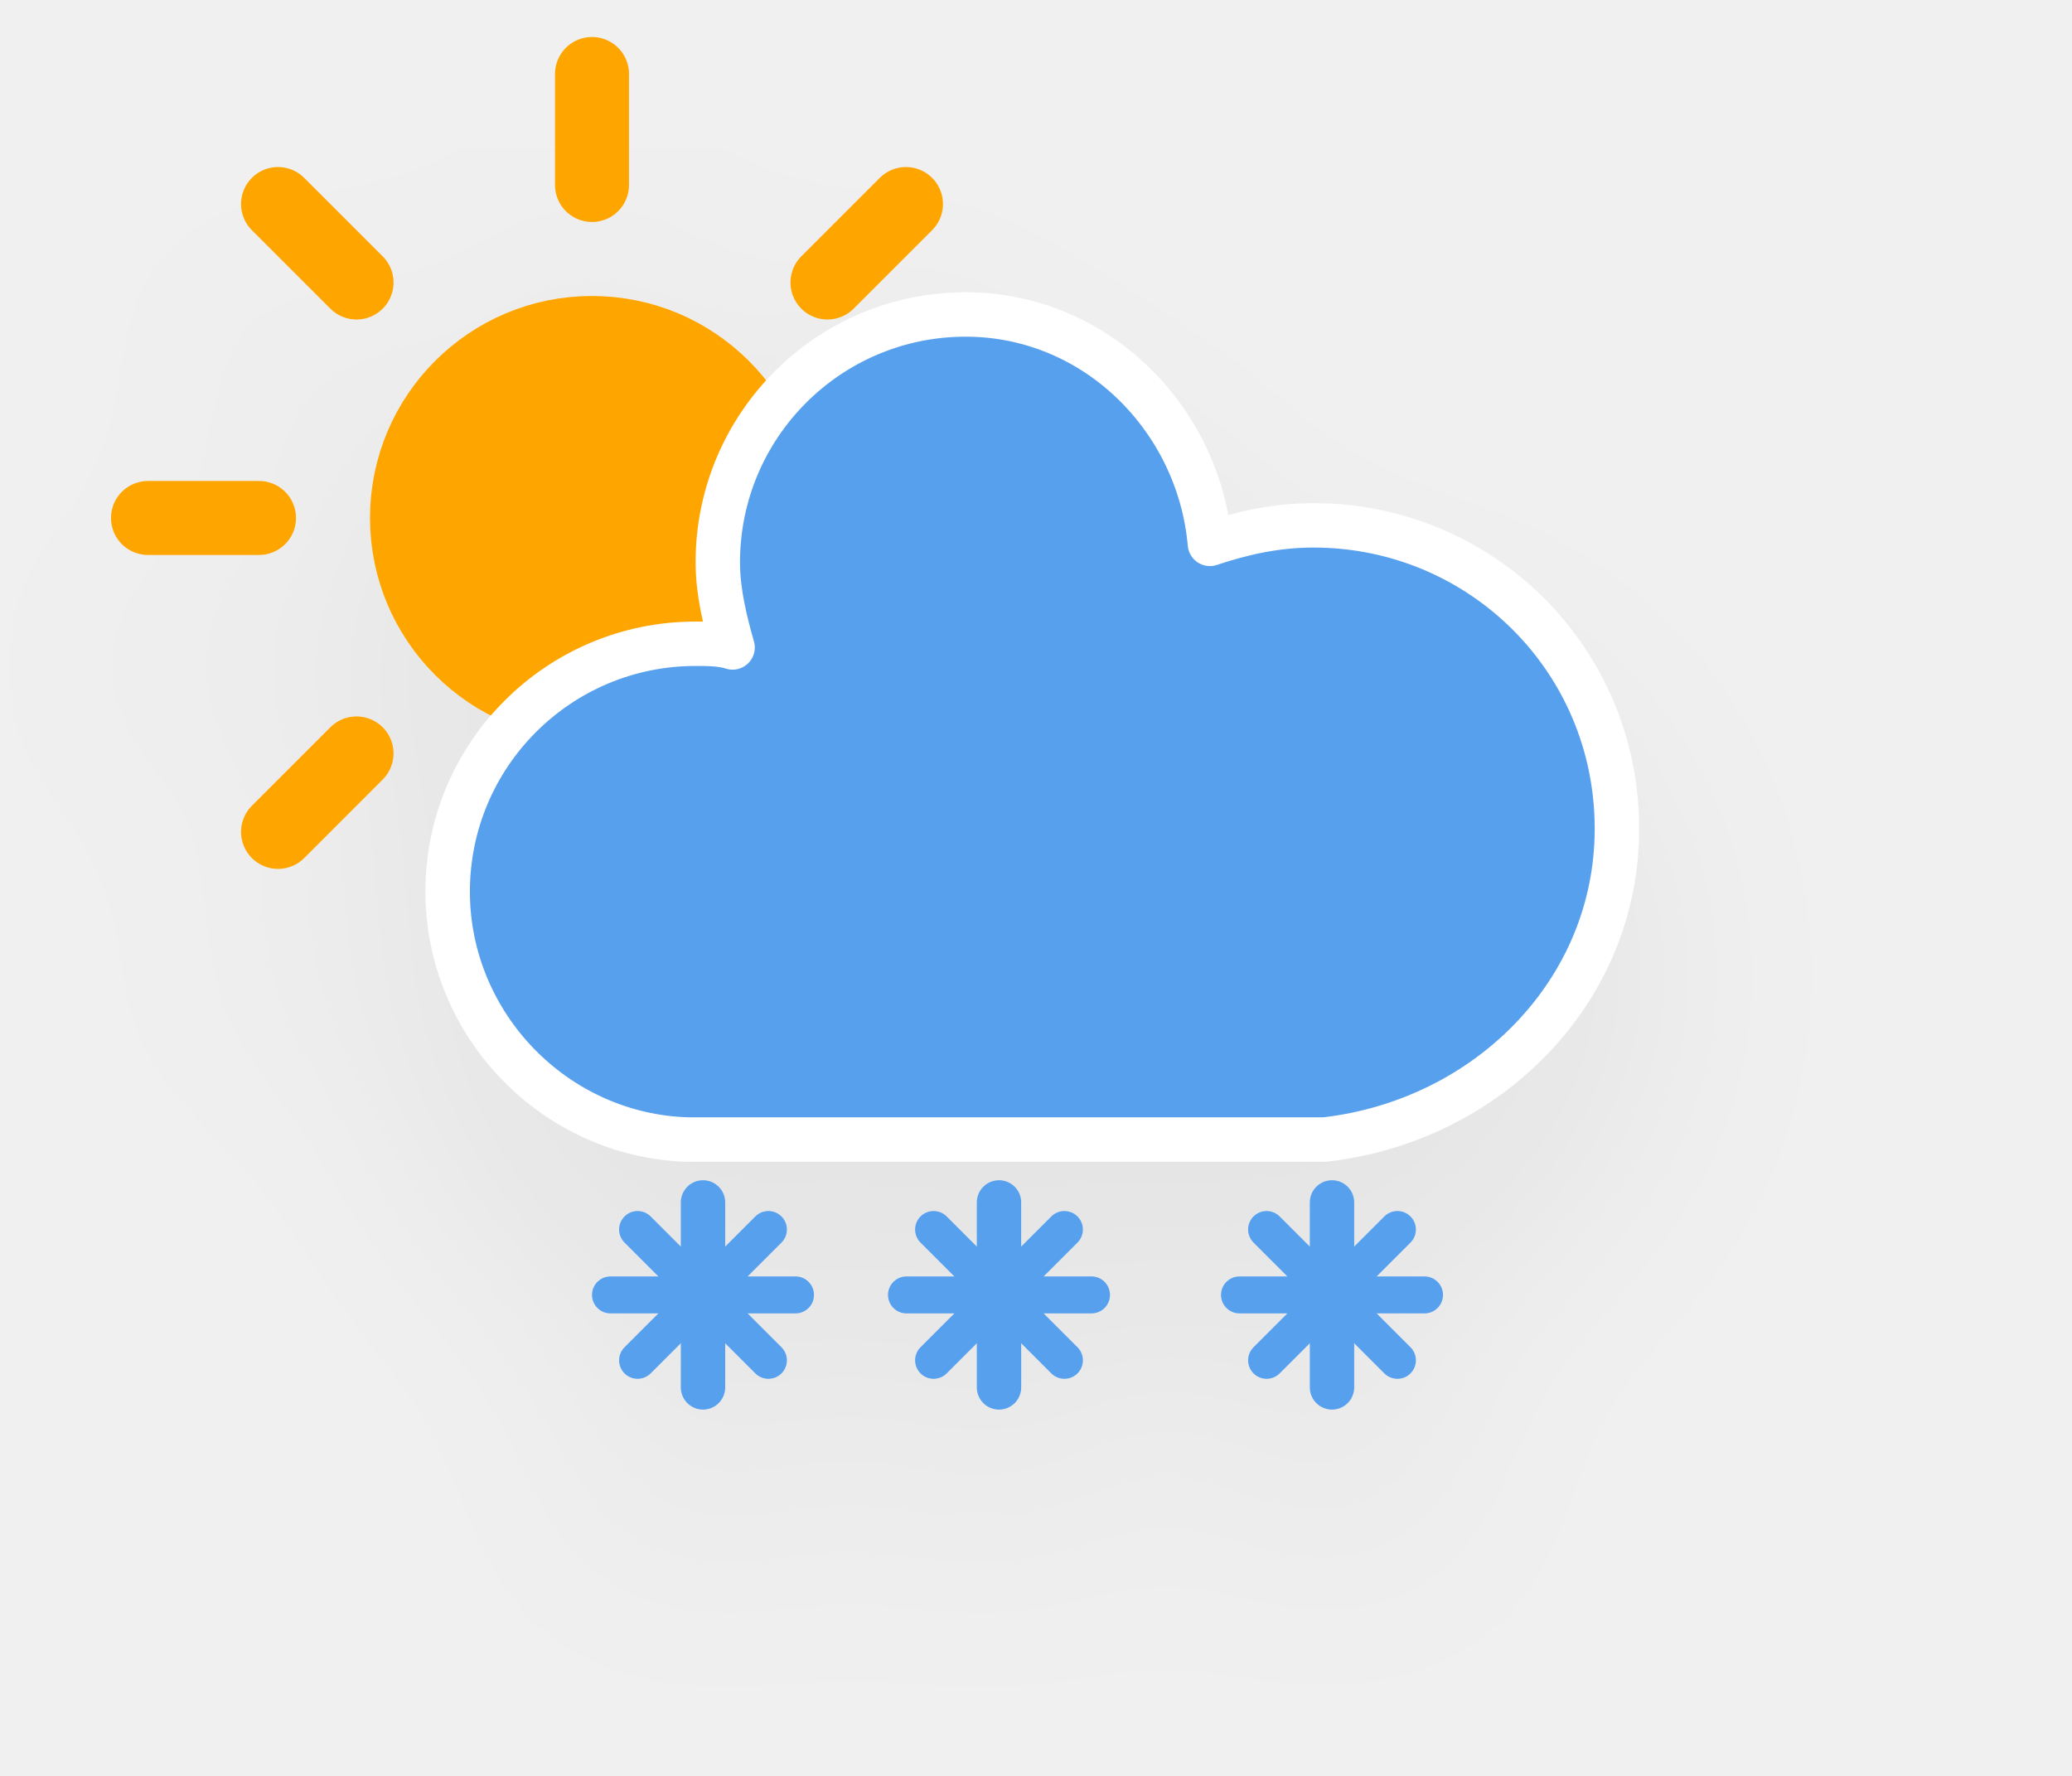
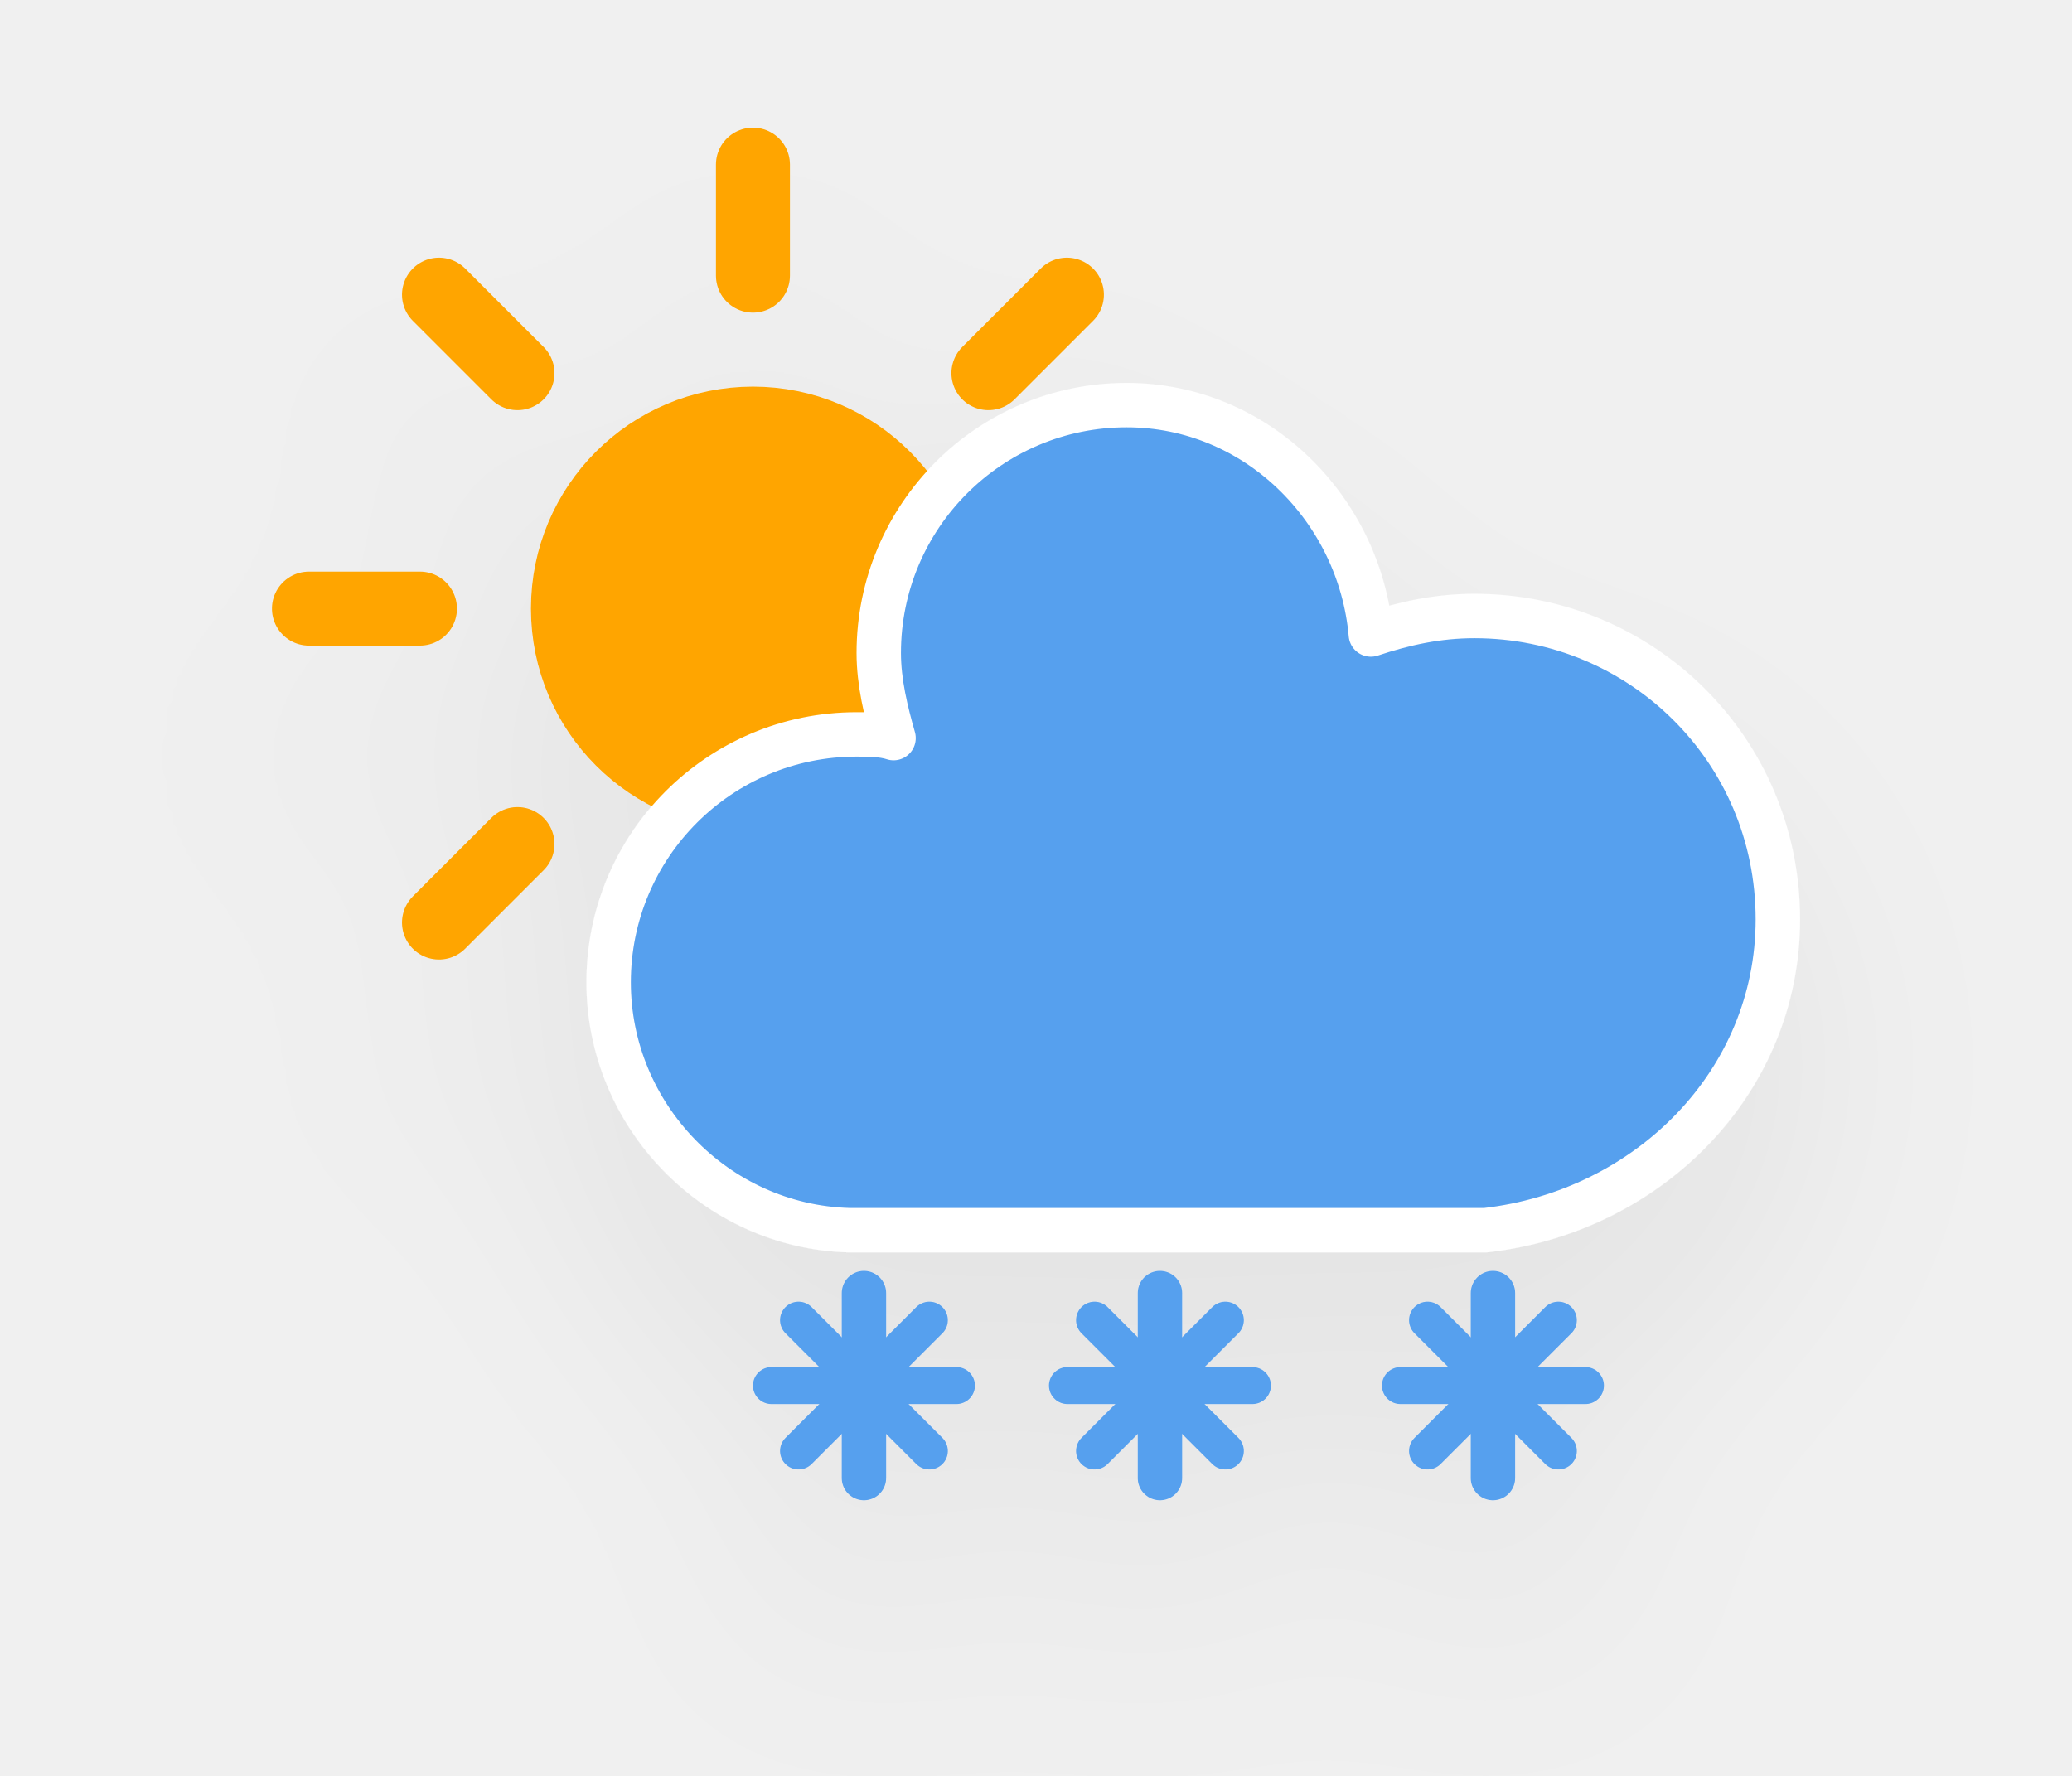
- <svg xmlns="http://www.w3.org/2000/svg" width="56" height="48" version="1.1">
-   <defs>
-     <filter id="blur" x="-.247" y="-.269" width="1.494" height="1.676">
-       <feGaussianBlur in="SourceAlpha" stdDeviation="3" />
-       <feOffset dx="0" dy="4" result="offsetblur" />
-       <feComponentTransfer>
-         <feFuncA slope="0.05" type="linear" />
+ <svg xmlns="http://www.w3.org/2000/svg" width="56" height="48" version="1.1" id="svg8744">
+   <defs id="defs8664">
+     <filter id="blur" x="-0.247" y="-0.35" width="1.494" height="1.879">
+       <feGaussianBlur in="SourceAlpha" stdDeviation="3" id="feGaussianBlur8647" />
+       <feOffset dx="0" dy="4" result="offsetblur" id="feOffset8649" />
+       <feComponentTransfer id="feComponentTransfer8653">
+         <feFuncA slope="0.05" type="linear" id="feFuncA8651" />
      </feComponentTransfer>
-       <feMerge>
-         <feMergeNode />
-         <feMergeNode in="SourceGraphic" />
+       <feMerge id="feMerge8659">
+         <feMergeNode id="feMergeNode8655" />
+         <feMergeNode in="SourceGraphic" id="feMergeNode8657" />
      </feMerge>
    </filter>
-     <style type="text/css">
-          
+     <style type="text/css" id="style8662">
         /*
** CLOUDS
*/
         @keyframes am-weather-cloud-2 {
            0% {
               -webkit-transform: translate(0px, 0px);
               -moz-transform: translate(0px, 0px);
               -ms-transform: translate(0px, 0px);
               transform: translate(0px, 0px);
            }

            50% {
               -webkit-transform: translate(2px, 0px);
               -moz-transform: translate(2px, 0px);
               -ms-transform: translate(2px, 0px);
               transform: translate(2px, 0px);
            }

            100% {
               -webkit-transform: translate(0px, 0px);
               -moz-transform: translate(0px, 0px);
               -ms-transform: translate(0px, 0px);
               transform: translate(0px, 0px);
            }
         }

         .am-weather-cloud-2 {
            -webkit-animation-name: am-weather-cloud-2;
            -moz-animation-name: am-weather-cloud-2;
            animation-name: am-weather-cloud-2;
            -webkit-animation-duration: 3s;
            -moz-animation-duration: 3s;
            animation-duration: 3s;
            -webkit-animation-timing-function: linear;
            -moz-animation-timing-function: linear;
            animation-timing-function: linear;
            -webkit-animation-iteration-count: infinite;
            -moz-animation-iteration-count: infinite;
            animation-iteration-count: infinite;
         }

         /*
** SUN
*/
         @keyframes am-weather-sun {
            0% {
               -webkit-transform: rotate(0deg);
               -moz-transform: rotate(0deg);
               -ms-transform: rotate(0deg);
               transform: rotate(0deg);
            }

            100% {
               -webkit-transform: rotate(360deg);
               -moz-transform: rotate(360deg);
               -ms-transform: rotate(360deg);
               transform: rotate(360deg);
            }
         }

         .am-weather-sun {
            -webkit-animation-name: am-weather-sun;
            -moz-animation-name: am-weather-sun;
            -ms-animation-name: am-weather-sun;
            animation-name: am-weather-sun;
            -webkit-animation-duration: 9s;
            -moz-animation-duration: 9s;
            -ms-animation-duration: 9s;
            animation-duration: 9s;
            -webkit-animation-timing-function: linear;
            -moz-animation-timing-function: linear;
            -ms-animation-timing-function: linear;
            animation-timing-function: linear;
            -webkit-animation-iteration-count: infinite;
            -moz-animation-iteration-count: infinite;
            -ms-animation-iteration-count: infinite;
            animation-iteration-count: infinite;
         }

         @keyframes am-weather-sun-shiny {
            0% {
               stroke-dasharray: 3px 10px;
               stroke-dashoffset: 0px;
            }

            50% {
               stroke-dasharray: 0.1px 10px;
               stroke-dashoffset: -1px;
            }

            100% {
               stroke-dasharray: 3px 10px;
               stroke-dashoffset: 0px;
            }
         }

         .am-weather-sun-shiny line {
            -webkit-animation-name: am-weather-sun-shiny;
            -moz-animation-name: am-weather-sun-shiny;
            -ms-animation-name: am-weather-sun-shiny;
            animation-name: am-weather-sun-shiny;
            -webkit-animation-duration: 2s;
            -moz-animation-duration: 2s;
            -ms-animation-duration: 2s;
            animation-duration: 2s;
            -webkit-animation-timing-function: linear;
            -moz-animation-timing-function: linear;
            -ms-animation-timing-function: linear;
            animation-timing-function: linear;
            -webkit-animation-iteration-count: infinite;
            -moz-animation-iteration-count: infinite;
            -ms-animation-iteration-count: infinite;
            animation-iteration-count: infinite;
         }

         /*
** SNOW
*/
         @keyframes am-weather-snow {
            0% {
               -webkit-transform: translateX(0) translateY(0);
               -moz-transform: translateX(0) translateY(0);
               -ms-transform: translateX(0) translateY(0);
               transform: translateX(0) translateY(0);
            }

            33.33% {
               -webkit-transform: translateX(-1.2px) translateY(2px);
               -moz-transform: translateX(-1.2px) translateY(2px);
               -ms-transform: translateX(-1.2px) translateY(2px);
               transform: translateX(-1.2px) translateY(2px);
            }

            66.66% {
               -webkit-transform: translateX(1.4px) translateY(4px);
               -moz-transform: translateX(1.4px) translateY(4px);
               -ms-transform: translateX(1.4px) translateY(4px);
               transform: translateX(1.4px) translateY(4px);
               opacity: 1;
            }

            100% {
               -webkit-transform: translateX(-1.6px) translateY(6px);
               -moz-transform: translateX(-1.6px) translateY(6px);
               -ms-transform: translateX(-1.6px) translateY(6px);
               transform: translateX(-1.6px) translateY(6px);
               opacity: 0;
            }
         }

         @keyframes am-weather-snow-reverse {
            0% {
               -webkit-transform: translateX(0) translateY(0);
               -moz-transform: translateX(0) translateY(0);
               -ms-transform: translateX(0) translateY(0);
               transform: translateX(0) translateY(0);
            }

            33.33% {
               -webkit-transform: translateX(1.2px) translateY(2px);
               -moz-transform: translateX(1.2px) translateY(2px);
               -ms-transform: translateX(1.2px) translateY(2px);
               transform: translateX(1.2px) translateY(2px);
            }

            66.66% {
               -webkit-transform: translateX(-1.4px) translateY(4px);
               -moz-transform: translateX(-1.4px) translateY(4px);
               -ms-transform: translateX(-1.4px) translateY(4px);
               transform: translateX(-1.4px) translateY(4px);
               opacity: 1;
            }

            100% {
               -webkit-transform: translateX(1.6px) translateY(6px);
               -moz-transform: translateX(1.6px) translateY(6px);
               -ms-transform: translateX(1.6px) translateY(6px);
               transform: translateX(1.6px) translateY(6px);
               opacity: 0;
            }
         }

         .am-weather-snow-1 {
            -webkit-animation-name: am-weather-snow;
            -moz-animation-name: am-weather-snow;
            -ms-animation-name: am-weather-snow;
            animation-name: am-weather-snow;
            -webkit-animation-duration: 2s;
            -moz-animation-duration: 2s;
            -ms-animation-duration: 2s;
            animation-duration: 2s;
            -webkit-animation-timing-function: linear;
            -moz-animation-timing-function: linear;
            -ms-animation-timing-function: linear;
            animation-timing-function: linear;
            -webkit-animation-iteration-count: infinite;
            -moz-animation-iteration-count: infinite;
            -ms-animation-iteration-count: infinite;
            animation-iteration-count: infinite;
         }

         .am-weather-snow-2 {
            -webkit-animation-name: am-weather-snow;
            -moz-animation-name: am-weather-snow;
            -ms-animation-name: am-weather-snow;
            animation-name: am-weather-snow;
            -webkit-animation-delay: 1.2s;
            -moz-animation-delay: 1.2s;
            -ms-animation-delay: 1.2s;
            animation-delay: 1.2s;
            -webkit-animation-duration: 2s;
            -moz-animation-duration: 2s;
            -ms-animation-duration: 2s;
            animation-duration: 2s;
            -webkit-animation-timing-function: linear;
            -moz-animation-timing-function: linear;
            -ms-animation-timing-function: linear;
            animation-timing-function: linear;
            -webkit-animation-iteration-count: infinite;
            -moz-animation-iteration-count: infinite;
            -ms-animation-iteration-count: infinite;
            animation-iteration-count: infinite;
         }

         .am-weather-snow-3 {
            -webkit-animation-name: am-weather-snow-reverse;
            -moz-animation-name: am-weather-snow-reverse;
            -ms-animation-name: am-weather-snow-reverse;
            animation-name: am-weather-snow-reverse;
            -webkit-animation-duration: 2s;
            -moz-animation-duration: 2s;
            -ms-animation-duration: 2s;
            animation-duration: 2s;
            -webkit-animation-timing-function: linear;
            -moz-animation-timing-function: linear;
            -ms-animation-timing-function: linear;
            animation-timing-function: linear;
            -webkit-animation-iteration-count: infinite;
            -moz-animation-iteration-count: infinite;
            -ms-animation-iteration-count: infinite;
            animation-iteration-count: infinite;
         }
-          
-       </style>
+          </style>
  </defs>
-   <g transform="translate(16,-2)" filter="url(#blur)">
-     <g transform="translate(0,16)">
-       <g class="am-weather-sun" style="-moz-animation-duration:9s;-moz-animation-iteration-count:infinite;-moz-animation-name:am-weather-sun;-moz-animation-timing-function:linear;-ms-animation-duration:9s;-ms-animation-iteration-count:infinite;-ms-animation-name:am-weather-sun;-ms-animation-timing-function:linear;-webkit-animation-duration:9s;-webkit-animation-iteration-count:infinite;-webkit-animation-name:am-weather-sun;-webkit-animation-timing-function:linear">
-         <line transform="translate(0,9)" y2="3" fill="none" stroke="#ffa500" stroke-linecap="round" stroke-width="2" />
-         <g transform="rotate(45)">
-           <line transform="translate(0,9)" y2="3" fill="none" stroke="#ffa500" stroke-linecap="round" stroke-width="2" />
-         </g>
-         <g transform="rotate(90)">
-           <line transform="translate(0,9)" y2="3" fill="none" stroke="#ffa500" stroke-linecap="round" stroke-width="2" />
-         </g>
-         <g transform="rotate(135)">
-           <line transform="translate(0,9)" y2="3" fill="none" stroke="#ffa500" stroke-linecap="round" stroke-width="2" />
-         </g>
-         <g transform="scale(-1)">
-           <line transform="translate(0,9)" y2="3" fill="none" stroke="#ffa500" stroke-linecap="round" stroke-width="2" />
-         </g>
-         <g transform="rotate(225)">
-           <line transform="translate(0,9)" y2="3" fill="none" stroke="#ffa500" stroke-linecap="round" stroke-width="2" />
-         </g>
-         <g transform="rotate(-90)">
-           <line transform="translate(0,9)" y2="3" fill="none" stroke="#ffa500" stroke-linecap="round" stroke-width="2" />
-         </g>
-         <g transform="rotate(-45)">
-           <line transform="translate(0,9)" y2="3" fill="none" stroke="#ffa500" stroke-linecap="round" stroke-width="2" />
+   <g transform="translate(20.35,0.450001)" filter="url(#blur)" id="g8742">
+     <g transform="translate(0,16)" id="g8700">
+       <g class="am-weather-sun" style="-moz-animation-duration:9s;-moz-animation-iteration-count:infinite;-moz-animation-name:am-weather-sun;-moz-animation-timing-function:linear;-ms-animation-duration:9s;-ms-animation-iteration-count:infinite;-ms-animation-name:am-weather-sun;-ms-animation-timing-function:linear;-webkit-animation-duration:9s;-webkit-animation-iteration-count:infinite;-webkit-animation-name:am-weather-sun;-webkit-animation-timing-function:linear" id="g8696">
+         <line transform="translate(0,9)" y2="3" fill="none" stroke="#ffa500" stroke-linecap="round" stroke-width="2" id="line8666" x1="0" y1="0" x2="0" />
+         <g transform="rotate(45)" id="g8670">
+           <line transform="translate(0,9)" y2="3" fill="none" stroke="#ffa500" stroke-linecap="round" stroke-width="2" id="line8668" x1="0" y1="0" x2="0" />
+         </g>
+         <g transform="rotate(90)" id="g8674">
+           <line transform="translate(0,9)" y2="3" fill="none" stroke="#ffa500" stroke-linecap="round" stroke-width="2" id="line8672" x1="0" y1="0" x2="0" />
+         </g>
+         <g transform="rotate(135)" id="g8678">
+           <line transform="translate(0,9)" y2="3" fill="none" stroke="#ffa500" stroke-linecap="round" stroke-width="2" id="line8676" x1="0" y1="0" x2="0" />
+         </g>
+         <g transform="scale(-1)" id="g8682">
+           <line transform="translate(0,9)" y2="3" fill="none" stroke="#ffa500" stroke-linecap="round" stroke-width="2" id="line8680" x1="0" y1="0" x2="0" />
+         </g>
+         <g transform="rotate(-135)" id="g8686">
+           <line transform="translate(0,9)" y2="3" fill="none" stroke="#ffa500" stroke-linecap="round" stroke-width="2" id="line8684" x1="0" y1="0" x2="0" />
+         </g>
+         <g transform="rotate(-90)" id="g8690">
+           <line transform="translate(0,9)" y2="3" fill="none" stroke="#ffa500" stroke-linecap="round" stroke-width="2" id="line8688" x1="0" y1="0" x2="0" />
+         </g>
+         <g transform="rotate(-45)" id="g8694">
+           <line transform="translate(0,9)" y2="3" fill="none" stroke="#ffa500" stroke-linecap="round" stroke-width="2" id="line8692" x1="0" y1="0" x2="0" />
        </g>
      </g>
-       <circle r="5" fill="#ffa500" stroke="#ffa500" stroke-width="2" />
-     </g>
-     <g class="am-weather-cloud-2" style="-moz-animation-duration:3s;-moz-animation-iteration-count:infinite;-moz-animation-name:am-weather-cloud-2;-moz-animation-timing-function:linear;-webkit-animation-duration:3s;-webkit-animation-iteration-count:infinite;-webkit-animation-name:am-weather-cloud-2;-webkit-animation-timing-function:linear">
-       <path transform="translate(-20,-11)" d="m47.7 35.4c0-4.6-3.7-8.2-8.2-8.2-1 0-1.9 0.2-2.8 0.5-0.3-3.4-3.1-6.2-6.6-6.2-3.7 0-6.7 3-6.7 6.7 0 0.8 0.2 1.6 0.4 2.3-0.3-0.1-0.7-0.1-1-0.1-3.7 0-6.7 3-6.7 6.7 0 3.6 2.9 6.6 6.5 6.7h17.2c4.4-0.5 7.9-4 7.9-8.4z" fill="#57a0ee" stroke="#fff" stroke-linejoin="round" stroke-width="1.2" />
-     </g>
-     <g class="am-weather-snow-1" style="-moz-animation-duration:2s;-moz-animation-iteration-count:infinite;-moz-animation-name:am-weather-snow;-moz-animation-timing-function:linear;-ms-animation-duration:2s;-ms-animation-iteration-count:infinite;-ms-animation-name:am-weather-snow;-ms-animation-timing-function:linear;-webkit-animation-duration:2s;-webkit-animation-iteration-count:infinite;-webkit-animation-name:am-weather-snow;-webkit-animation-timing-function:linear">
-       <g transform="translate(3,28)" fill="none" stroke="#57a0ee" stroke-linecap="round">
-         <line transform="translate(0,9)" y1="-2.5" y2="2.5" stroke-width="1.2" />
-         <line transform="rotate(45,-10.864,4.5)" y1="-2.5" y2="2.5" />
-         <line transform="rotate(90,-4.5,4.5)" y1="-2.5" y2="2.5" />
-         <line transform="rotate(135,-1.864,4.5)" y1="-2.5" y2="2.5" />
+       <circle r="5" fill="#ffa500" stroke="#ffa500" stroke-width="2" id="circle8698" cx="0" cy="0" />
+     </g>
+     <g class="am-weather-cloud-2" style="-moz-animation-duration:3s;-moz-animation-iteration-count:infinite;-moz-animation-name:am-weather-cloud-2;-moz-animation-timing-function:linear;-webkit-animation-duration:3s;-webkit-animation-iteration-count:infinite;-webkit-animation-name:am-weather-cloud-2;-webkit-animation-timing-function:linear" id="g8704">
+       <path transform="translate(-20,-11)" d="m 47.7,35.4 c 0,-4.6 -3.7,-8.2 -8.2,-8.2 -1,0 -1.9,0.2 -2.8,0.5 -0.3,-3.4 -3.1,-6.2 -6.6,-6.2 -3.7,0 -6.7,3 -6.7,6.7 0,0.8 0.2,1.6 0.4,2.3 -0.3,-0.1 -0.7,-0.1 -1,-0.1 -3.7,0 -6.7,3 -6.7,6.7 0,3.6 2.9,6.6 6.5,6.7 h 17.2 c 4.4,-0.5 7.9,-4 7.9,-8.4 z" fill="#57a0ee" stroke="#ffffff" stroke-linejoin="round" stroke-width="1.2" id="path8702" />
+     </g>
+     <g class="am-weather-snow-1" style="-moz-animation-duration:2s;-moz-animation-iteration-count:infinite;-moz-animation-name:am-weather-snow;-moz-animation-timing-function:linear;-ms-animation-duration:2s;-ms-animation-iteration-count:infinite;-ms-animation-name:am-weather-snow;-ms-animation-timing-function:linear;-webkit-animation-duration:2s;-webkit-animation-iteration-count:infinite;-webkit-animation-name:am-weather-snow;-webkit-animation-timing-function:linear" id="g8716">
+       <g transform="translate(3,28)" fill="none" stroke="#57a0ee" stroke-linecap="round" id="g8714">
+         <line transform="translate(0,9)" y1="-2.5" y2="2.5" stroke-width="1.2" id="line8706" x1="0" x2="0" />
+         <line transform="rotate(45,-10.864,4.5)" y1="-2.5" y2="2.5" id="line8708" x1="0" x2="0" />
+         <line transform="rotate(90,-4.5,4.5)" y1="-2.5" y2="2.5" id="line8710" x1="0" x2="0" />
+         <line transform="rotate(135,-1.864,4.5)" y1="-2.5" y2="2.5" id="line8712" x1="0" x2="0" />
      </g>
    </g>
-     <g class="am-weather-snow-2" style="-moz-animation-delay:1.2s;-moz-animation-duration:2s;-moz-animation-iteration-count:infinite;-moz-animation-name:am-weather-snow;-moz-animation-timing-function:linear;-ms-animation-delay:1.2s;-ms-animation-duration:2s;-ms-animation-iteration-count:infinite;-ms-animation-name:am-weather-snow;-ms-animation-timing-function:linear;-webkit-animation-delay:1.2s;-webkit-animation-duration:2s;-webkit-animation-iteration-count:infinite;-webkit-animation-name:am-weather-snow;-webkit-animation-timing-function:linear">
-       <g transform="translate(11,28)" fill="none" stroke="#57a0ee" stroke-linecap="round">
-         <line transform="translate(0,9)" y1="-2.5" y2="2.5" stroke-width="1.2" />
-         <line transform="rotate(45,-10.864,4.5)" y1="-2.5" y2="2.5" />
-         <line transform="rotate(90,-4.5,4.5)" y1="-2.5" y2="2.5" />
-         <line transform="rotate(135,-1.864,4.5)" y1="-2.5" y2="2.5" />
+     <g class="am-weather-snow-2" style="-moz-animation-delay:1.2s;-moz-animation-duration:2s;-moz-animation-iteration-count:infinite;-moz-animation-name:am-weather-snow;-moz-animation-timing-function:linear;-ms-animation-delay:1.2s;-ms-animation-duration:2s;-ms-animation-iteration-count:infinite;-ms-animation-name:am-weather-snow;-ms-animation-timing-function:linear;-webkit-animation-delay:1.2s;-webkit-animation-duration:2s;-webkit-animation-iteration-count:infinite;-webkit-animation-name:am-weather-snow;-webkit-animation-timing-function:linear" id="g8728">
+       <g transform="translate(11,28)" fill="none" stroke="#57a0ee" stroke-linecap="round" id="g8726">
+         <line transform="translate(0,9)" y1="-2.5" y2="2.5" stroke-width="1.2" id="line8718" x1="0" x2="0" />
+         <line transform="rotate(45,-10.864,4.5)" y1="-2.5" y2="2.5" id="line8720" x1="0" x2="0" />
+         <line transform="rotate(90,-4.5,4.5)" y1="-2.5" y2="2.5" id="line8722" x1="0" x2="0" />
+         <line transform="rotate(135,-1.864,4.5)" y1="-2.5" y2="2.5" id="line8724" x1="0" x2="0" />
      </g>
    </g>
-     <g class="am-weather-snow-3" style="-moz-animation-duration:2s;-moz-animation-iteration-count:infinite;-moz-animation-name:am-weather-snow-reverse;-moz-animation-timing-function:linear;-ms-animation-duration:2s;-ms-animation-iteration-count:infinite;-ms-animation-name:am-weather-snow-reverse;-ms-animation-timing-function:linear;-webkit-animation-duration:2s;-webkit-animation-iteration-count:infinite;-webkit-animation-name:am-weather-snow-reverse;-webkit-animation-timing-function:linear">
-       <g transform="translate(20,28)" fill="none" stroke="#57a0ee" stroke-linecap="round">
-         <line transform="translate(0,9)" y1="-2.5" y2="2.5" stroke-width="1.2" />
-         <line transform="rotate(45,-10.864,4.5)" y1="-2.5" y2="2.5" />
-         <line transform="rotate(90,-4.5,4.5)" y1="-2.5" y2="2.5" />
-         <line transform="rotate(135,-1.864,4.5)" y1="-2.5" y2="2.5" />
+     <g class="am-weather-snow-3" style="-moz-animation-duration:2s;-moz-animation-iteration-count:infinite;-moz-animation-name:am-weather-snow-reverse;-moz-animation-timing-function:linear;-ms-animation-duration:2s;-ms-animation-iteration-count:infinite;-ms-animation-name:am-weather-snow-reverse;-ms-animation-timing-function:linear;-webkit-animation-duration:2s;-webkit-animation-iteration-count:infinite;-webkit-animation-name:am-weather-snow-reverse;-webkit-animation-timing-function:linear" id="g8740">
+       <g transform="translate(20,28)" fill="none" stroke="#57a0ee" stroke-linecap="round" id="g8738">
+         <line transform="translate(0,9)" y1="-2.5" y2="2.5" stroke-width="1.2" id="line8730" x1="0" x2="0" />
+         <line transform="rotate(45,-10.864,4.5)" y1="-2.5" y2="2.5" id="line8732" x1="0" x2="0" />
+         <line transform="rotate(90,-4.5,4.5)" y1="-2.5" y2="2.5" id="line8734" x1="0" x2="0" />
+         <line transform="rotate(135,-1.864,4.5)" y1="-2.5" y2="2.5" id="line8736" x1="0" x2="0" />
      </g>
    </g>
  </g>
</svg>
